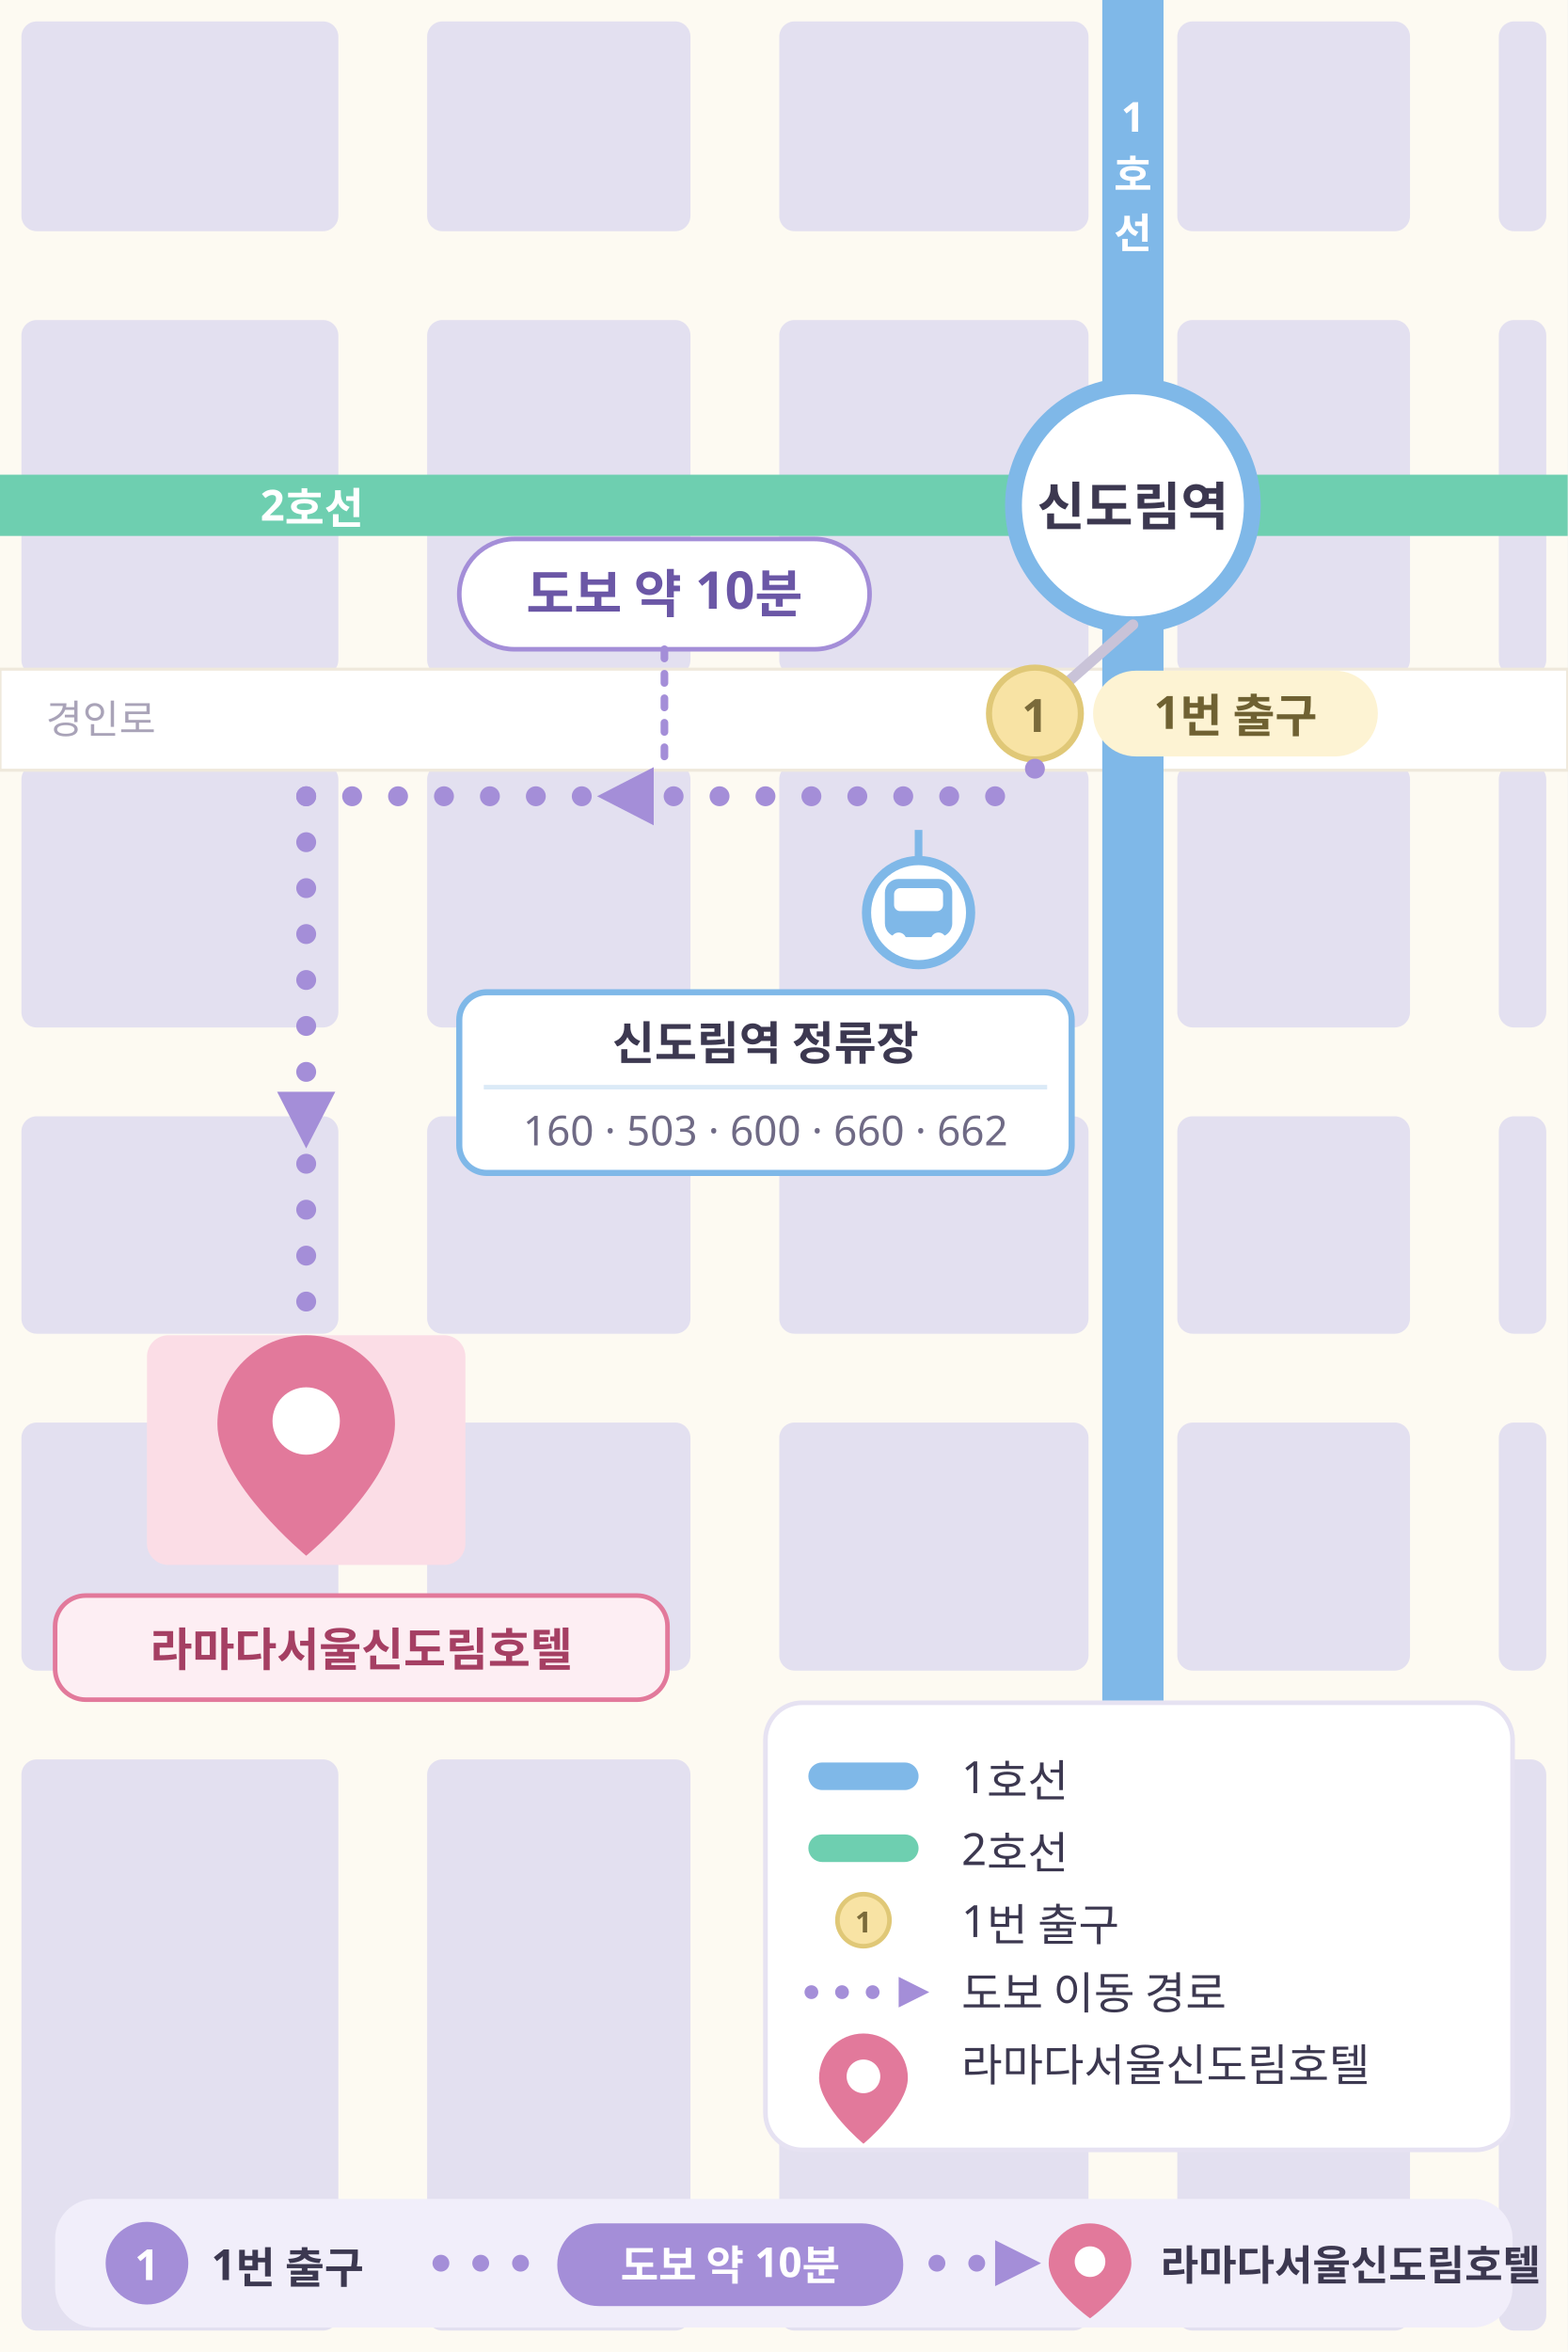
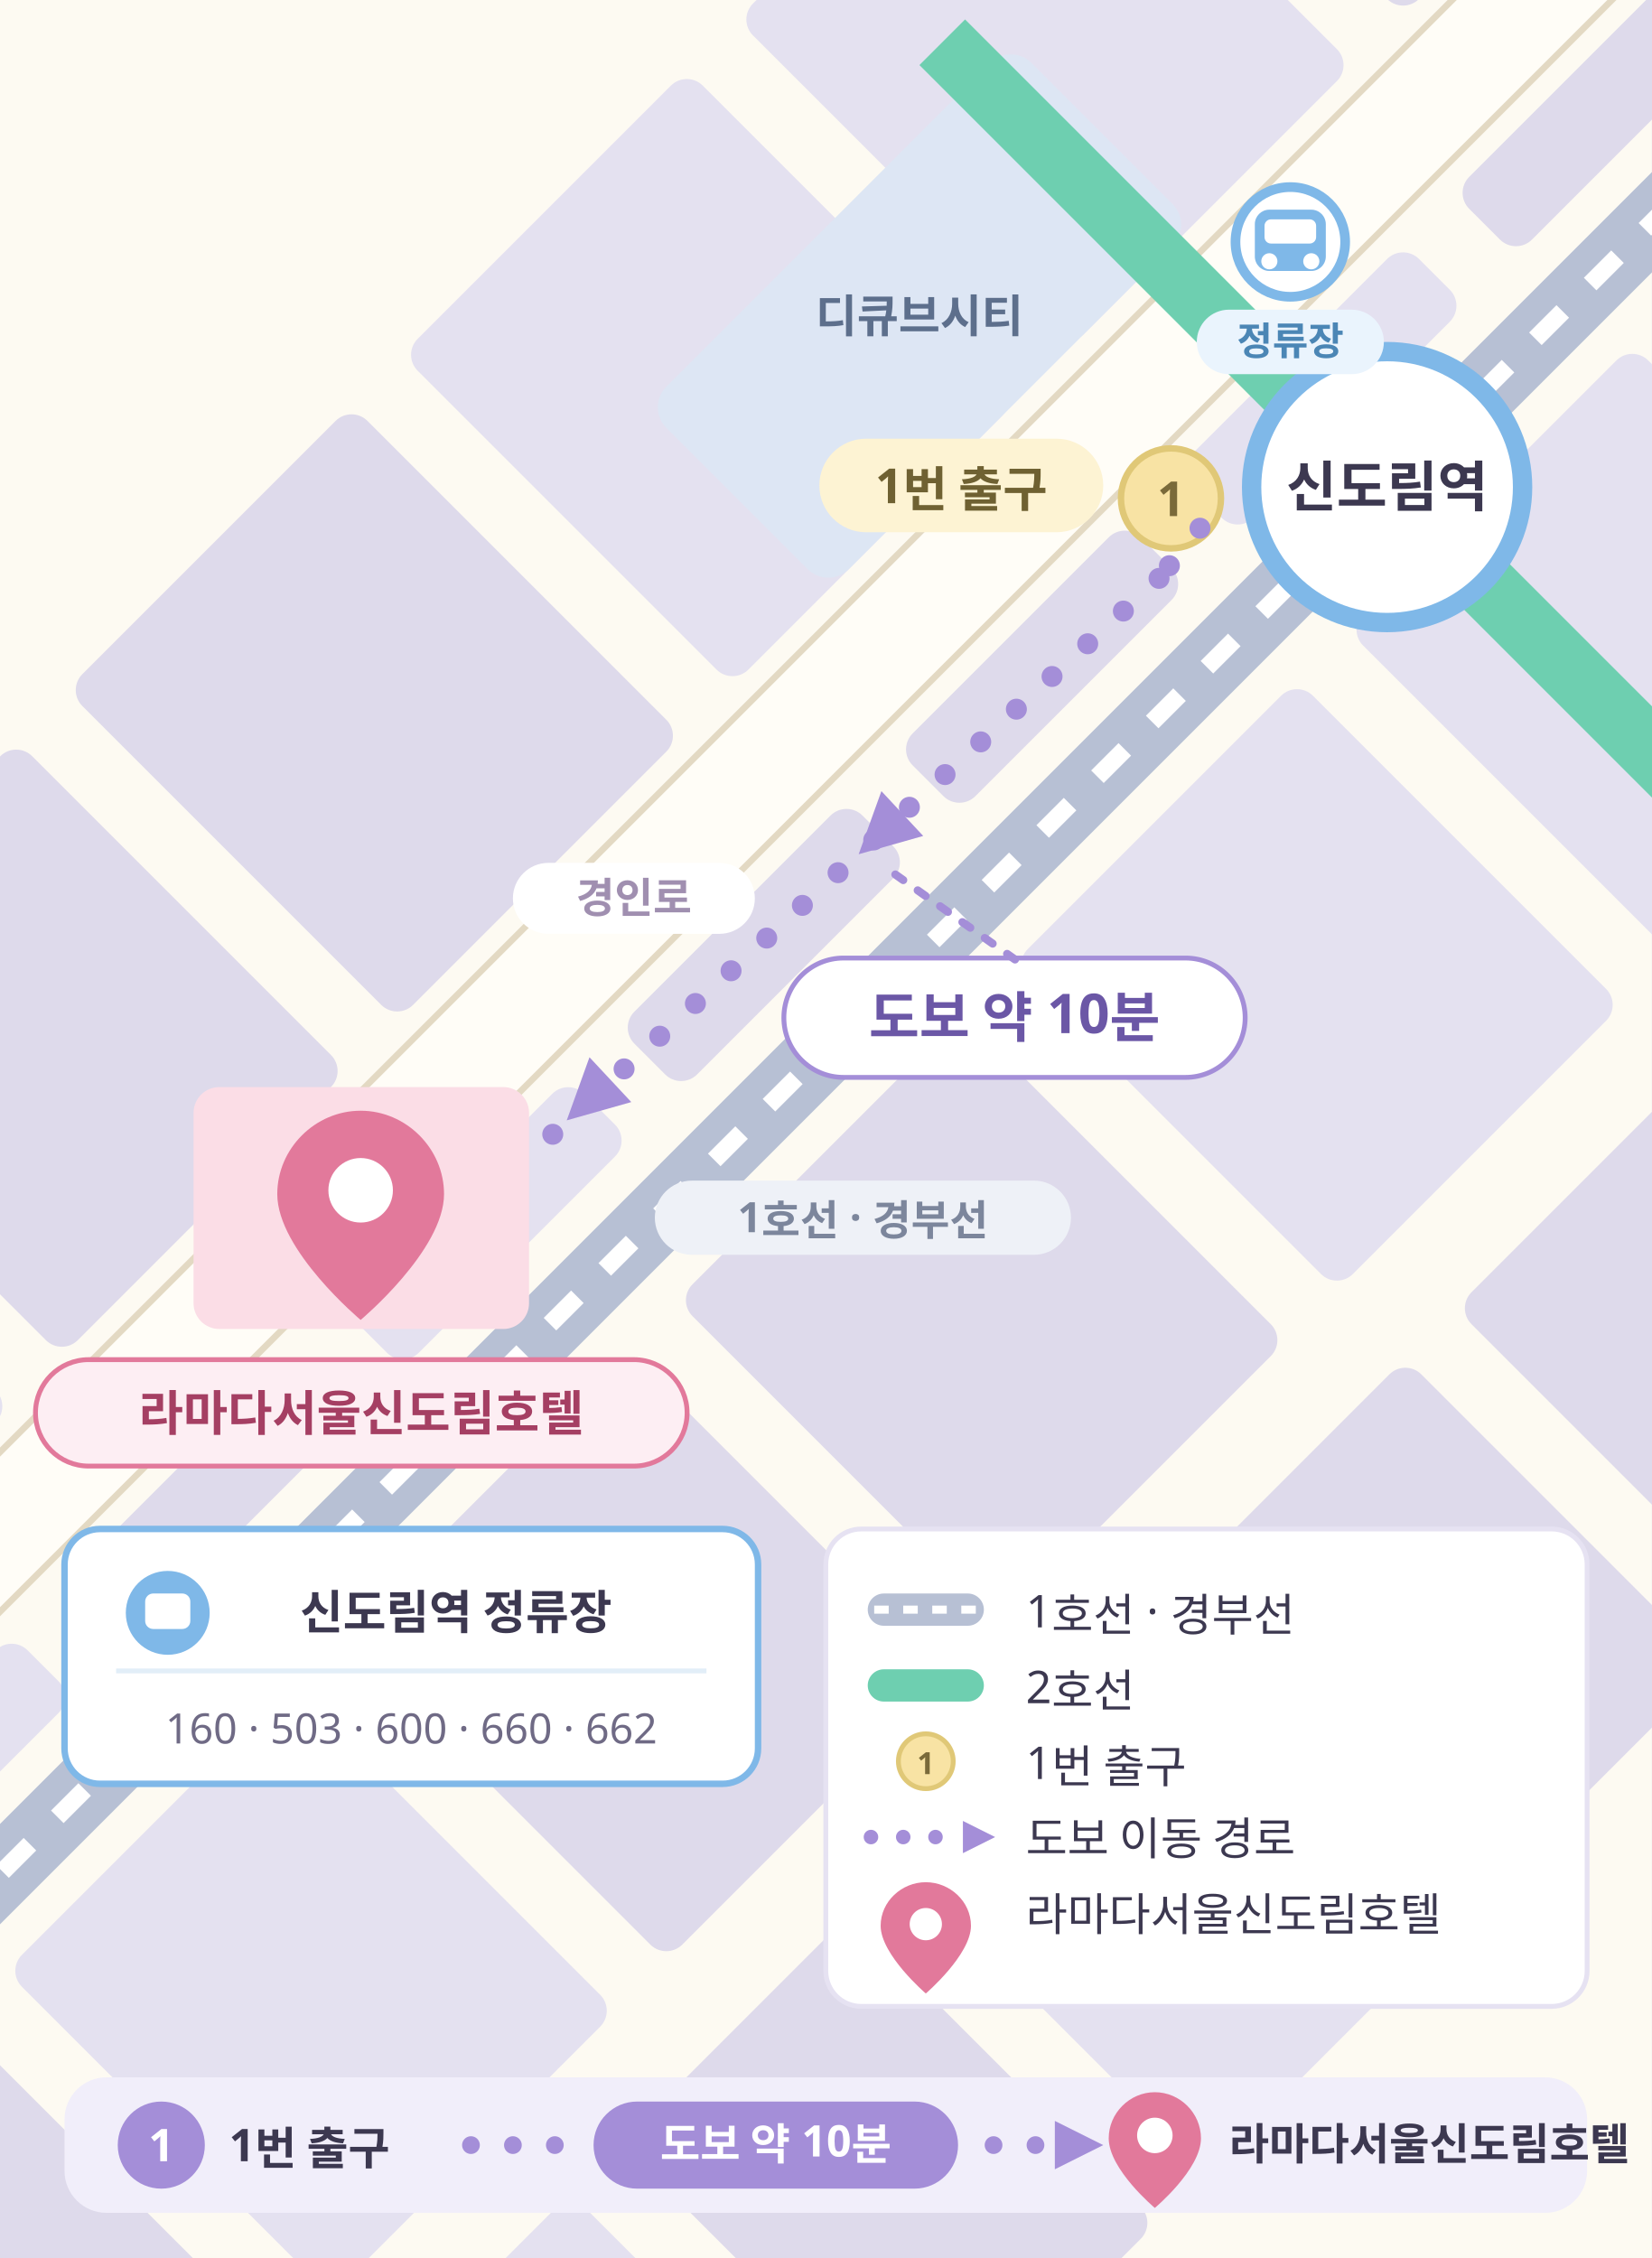
- <svg xmlns="http://www.w3.org/2000/svg" viewBox="0 0 1024 1536" width="1024" height="1536">
-   <rect width="1024" height="1536" fill="#fdfaf2" />
-   <rect x="14" y="14" width="207" height="137" rx="10" fill="#e3e0f0" />
-   <rect x="14" y="209" width="207" height="232" rx="10" fill="#e3e0f0" />
-   <rect x="14" y="499" width="207" height="172" rx="10" fill="#e3e0f0" />
-   <rect x="14" y="729" width="207" height="142" rx="10" fill="#e3e0f0" />
-   <rect x="14" y="929" width="207" height="162" rx="10" fill="#e3e0f0" />
-   <rect x="14" y="1149" width="207" height="373" rx="10" fill="#e3e0f0" />
-   <rect x="279" y="14" width="172" height="137" rx="10" fill="#e3e0f0" />
-   <rect x="279" y="209" width="172" height="232" rx="10" fill="#e3e0f0" />
-   <rect x="279" y="499" width="172" height="172" rx="10" fill="#e3e0f0" />
-   <rect x="279" y="729" width="172" height="142" rx="10" fill="#e3e0f0" />
-   <rect x="279" y="929" width="172" height="162" rx="10" fill="#e3e0f0" />
-   <rect x="279" y="1149" width="172" height="373" rx="10" fill="#e3e0f0" />
-   <rect x="509" y="14" width="202" height="137" rx="10" fill="#e3e0f0" />
-   <rect x="509" y="209" width="202" height="232" rx="10" fill="#e3e0f0" />
-   <rect x="509" y="499" width="202" height="172" rx="10" fill="#e3e0f0" />
-   <rect x="509" y="729" width="202" height="142" rx="10" fill="#e3e0f0" />
-   <rect x="509" y="929" width="202" height="162" rx="10" fill="#e3e0f0" />
-   <rect x="509" y="1149" width="202" height="373" rx="10" fill="#e3e0f0" />
-   <rect x="769" y="14" width="152" height="137" rx="10" fill="#e3e0f0" />
-   <rect x="769" y="209" width="152" height="232" rx="10" fill="#e3e0f0" />
-   <rect x="769" y="499" width="152" height="172" rx="10" fill="#e3e0f0" />
-   <rect x="769" y="729" width="152" height="142" rx="10" fill="#e3e0f0" />
-   <rect x="769" y="929" width="152" height="162" rx="10" fill="#e3e0f0" />
-   <rect x="769" y="1149" width="152" height="373" rx="10" fill="#e3e0f0" />
-   <rect x="979" y="14" width="31" height="137" rx="10" fill="#e3e0f0" />
-   <rect x="979" y="209" width="31" height="232" rx="10" fill="#e3e0f0" />
-   <rect x="979" y="499" width="31" height="172" rx="10" fill="#e3e0f0" />
-   <rect x="979" y="729" width="31" height="142" rx="10" fill="#e3e0f0" />
-   <rect x="979" y="929" width="31" height="162" rx="10" fill="#e3e0f0" />
-   <rect x="979" y="1149" width="31" height="373" rx="10" fill="#e3e0f0" />
-   <rect x="0" y="437" width="1024" height="66" fill="#ffffff" stroke="#efe9dc" stroke-width="2" />
-   <text x="30" y="479" font-family="'Apple SD Gothic Neo','Noto Sans KR','Malgun Gothic',sans-serif" font-size="26" fill="#a9a3b8">경인로</text>
-   <rect x="0" y="310" width="1024" height="40" fill="#6ecfb0" />
-   <text x="170" y="340" font-family="'Apple SD Gothic Neo','Noto Sans KR','Malgun Gothic',sans-serif" font-size="28" font-weight="700" fill="#ffffff">2호선</text>
-   <rect x="720" y="0" width="40" height="1180" fill="#7fb8e8" />
-   <text x="740" y="86" font-family="'Apple SD Gothic Neo','Noto Sans KR','Malgun Gothic',sans-serif" font-size="27" font-weight="700" fill="#ffffff" text-anchor="middle">1</text>
-   <text x="740" y="124" font-family="'Apple SD Gothic Neo','Noto Sans KR','Malgun Gothic',sans-serif" font-size="27" font-weight="700" fill="#ffffff" text-anchor="middle">호</text>
-   <text x="740" y="162" font-family="'Apple SD Gothic Neo','Noto Sans KR','Malgun Gothic',sans-serif" font-size="27" font-weight="700" fill="#ffffff" text-anchor="middle">선</text>
-   <circle cx="740" cy="330" r="78" fill="#ffffff" stroke="#7fb8e8" stroke-width="11" />
-   <text x="740" y="343" font-family="'Apple SD Gothic Neo','Noto Sans KR','Malgun Gothic',sans-serif" font-size="34" font-weight="700" fill="#3c3850" text-anchor="middle">신도림역</text>
-   <line x1="740" y1="408" x2="690" y2="452" stroke="#c9c3d8" stroke-width="7" stroke-linecap="round" />
-   <circle cx="676" cy="466" r="30" fill="#f8e3a4" stroke="#e0c877" stroke-width="4" />
-   <text x="676" y="478" font-family="'Apple SD Gothic Neo','Noto Sans KR','Malgun Gothic',sans-serif" font-size="30" font-weight="700" fill="#7a6a3a" text-anchor="middle">1</text>
-   <rect x="714" y="438" width="186" height="56" rx="28" fill="#fdf3d3" />
-   <text x="807" y="476" font-family="'Apple SD Gothic Neo','Noto Sans KR','Malgun Gothic',sans-serif" font-size="30" font-weight="700" fill="#6f6132" text-anchor="middle">1번 출구</text>
-   <line x1="676" y1="502" x2="676" y2="520" stroke="#a48ed8" stroke-width="13" stroke-linecap="round" stroke-dasharray="0 30" />
-   <line x1="650" y1="520" x2="200" y2="520" stroke="#a48ed8" stroke-width="13" stroke-linecap="round" stroke-dasharray="0 30" />
-   <line x1="200" y1="520" x2="200" y2="880" stroke="#a48ed8" stroke-width="13" stroke-linecap="round" stroke-dasharray="0 30" />
-   <path d="M-17 -19 L20 0 L-17 19 Z" fill="#a48ed8" transform="translate(410 520) rotate(180)" />
-   <path d="M-17 -19 L20 0 L-17 19 Z" fill="#a48ed8" transform="translate(200 730) rotate(90)" />
-   <rect x="300" y="352" width="268" height="72" rx="36" fill="#ffffff" stroke="#a48ed8" stroke-width="3" />
-   <text x="434" y="400" font-family="'Apple SD Gothic Neo','Noto Sans KR','Malgun Gothic',sans-serif" font-size="34" font-weight="700" fill="#6b57a6" text-anchor="middle">도보 약 10분</text>
-   <line x1="434" y1="424" x2="434" y2="500" stroke="#a48ed8" stroke-width="5" stroke-dasharray="6 10" stroke-linecap="round" />
-   <circle cx="600" cy="596" r="34" fill="#ffffff" stroke="#7fb8e8" stroke-width="6" />
-   <rect x="578" y="574" width="44" height="38" rx="9" fill="#7fb8e8" />
-   <rect x="584" y="580" width="32" height="15" rx="4" fill="#ffffff" />
-   <circle cx="587" cy="614" r="5" fill="#ffffff" />
-   <circle cx="613" cy="614" r="5" fill="#ffffff" />
-   <line x1="600" y1="562" x2="600" y2="542" stroke="#7fb8e8" stroke-width="5" />
-   <rect x="300" y="648" width="400" height="118" rx="18" fill="#ffffff" stroke="#7fb8e8" stroke-width="4" />
-   <text x="500" y="692" font-family="'Apple SD Gothic Neo','Noto Sans KR','Malgun Gothic',sans-serif" font-size="30" font-weight="700" fill="#3c3850" text-anchor="middle">신도림역 정류장</text>
-   <line x1="316" y1="710" x2="684" y2="710" stroke="#dbeaf7" stroke-width="3" />
-   <text x="500" y="748" font-family="'Apple SD Gothic Neo','Noto Sans KR','Malgun Gothic',sans-serif" font-size="27" fill="#6f6a85" text-anchor="middle">160 · 503 · 600 · 660 · 662</text>
-   <rect x="96" y="872" width="208" height="150" rx="14" fill="#fbdde6" />
-   <path d="M200 872 C168 872 142 898 142 930 C142 968 200 1016 200 1016 C200 1016 258 968 258 930 C258 898 232 872 200 872 Z" fill="#e2799b" />
-   <circle cx="200" cy="928" r="22" fill="#ffffff" />
-   <rect x="36" y="1042" width="400" height="68" rx="20" fill="#fdeef3" stroke="#e2799b" stroke-width="3" />
-   <text x="236" y="1088" font-family="'Apple SD Gothic Neo','Noto Sans KR','Malgun Gothic',sans-serif" font-size="30" font-weight="700" fill="#a53f63" text-anchor="middle">라마다서울신도림호텔</text>
-   <rect x="500" y="1112" width="488" height="292" rx="24" fill="#ffffff" stroke="#e6e2f2" stroke-width="3" />
-   <rect x="528" y="1151" width="72" height="18" rx="9" fill="#7fb8e8" />
-   <text x="628" y="1171" font-family="'Apple SD Gothic Neo','Noto Sans KR','Malgun Gothic',sans-serif" font-size="29" fill="#3c3850">1호선</text>
-   <rect x="528" y="1198" width="72" height="18" rx="9" fill="#6ecfb0" />
-   <text x="628" y="1218" font-family="'Apple SD Gothic Neo','Noto Sans KR','Malgun Gothic',sans-serif" font-size="29" fill="#3c3850">2호선</text>
-   <circle cx="564" cy="1254" r="17" fill="#f8e3a4" stroke="#e0c877" stroke-width="3" />
-   <text x="564" y="1262" font-family="'Apple SD Gothic Neo','Noto Sans KR','Malgun Gothic',sans-serif" font-size="19" font-weight="700" fill="#7a6a3a" text-anchor="middle">1</text>
-   <text x="628" y="1265" font-family="'Apple SD Gothic Neo','Noto Sans KR','Malgun Gothic',sans-serif" font-size="29" fill="#3c3850">1번 출구</text>
-   <line x1="530" y1="1301" x2="586" y2="1301" stroke="#a48ed8" stroke-width="9" stroke-linecap="round" stroke-dasharray="0 20" />
-   <path d="M-9 -10 L11 0 L-9 10 Z" fill="#a48ed8" transform="translate(596 1301)" />
-   <text x="628" y="1312" font-family="'Apple SD Gothic Neo','Noto Sans KR','Malgun Gothic',sans-serif" font-size="29" fill="#3c3850">도보 이동 경로</text>
-   <path d="M564 1328 C548 1328 535 1341 535 1357 C535 1376 564 1400 564 1400 C564 1400 593 1376 593 1357 C593 1341 580 1328 564 1328 Z" fill="#e2799b" />
-   <circle cx="564" cy="1356" r="11" fill="#ffffff" />
-   <text x="628" y="1359" font-family="'Apple SD Gothic Neo','Noto Sans KR','Malgun Gothic',sans-serif" font-size="29" fill="#3c3850">라마다서울신도림호텔</text>
-   <rect x="36" y="1436" width="952" height="84" rx="26" fill="#f1eefa" />
-   <circle cx="96" cy="1478" r="27" fill="#a48ed8" />
-   <text x="96" y="1489" font-family="'Apple SD Gothic Neo','Noto Sans KR','Malgun Gothic',sans-serif" font-size="28" font-weight="700" fill="#ffffff" text-anchor="middle">1</text>
-   <text x="138" y="1489" font-family="'Apple SD Gothic Neo','Noto Sans KR','Malgun Gothic',sans-serif" font-size="28" font-weight="700" fill="#3c3850">1번 출구</text>
-   <line x1="288" y1="1478" x2="344" y2="1478" stroke="#a48ed8" stroke-width="11" stroke-linecap="round" stroke-dasharray="0 26" />
-   <rect x="364" y="1452" width="226" height="54" rx="27" fill="#a48ed8" />
-   <text x="477" y="1489" font-family="'Apple SD Gothic Neo','Noto Sans KR','Malgun Gothic',sans-serif" font-size="27" font-weight="700" fill="#ffffff" text-anchor="middle">도보 약 10분</text>
-   <line x1="612" y1="1478" x2="640" y2="1478" stroke="#a48ed8" stroke-width="11" stroke-linecap="round" stroke-dasharray="0 26" />
-   <path d="M-14 -15 L16 0 L-14 15 Z" fill="#a48ed8" transform="translate(664 1478)" />
-   <path d="M712 1452 C697 1452 685 1464 685 1478 C685 1495 712 1514 712 1514 C712 1514 739 1495 739 1478 C739 1464 727 1452 712 1452 Z" fill="#e2799b" />
-   <circle cx="712" cy="1477" r="10" fill="#ffffff" />
-   <text x="758" y="1489" font-family="'Apple SD Gothic Neo','Noto Sans KR','Malgun Gothic',sans-serif" font-size="27" font-weight="700" fill="#3c3850">라마다서울신도림호텔</text>
+ <svg xmlns="http://www.w3.org/2000/svg" viewBox="0 0 1024 1400" width="1024" height="1400">
+   <rect width="1024" height="1400" fill="#fdfaf2" />
+   <g transform="translate(860 302) rotate(-45) translate(-1150 -790)">
+     <rect x="-400" y="300" width="250" height="290" rx="14" fill="#dedaeb" />
+     <rect x="-106" y="300" width="250" height="290" rx="14" fill="#e4e1f0" />
+     <rect x="188" y="300" width="250" height="290" rx="14" fill="#dedaeb" />
+     <rect x="482" y="300" width="250" height="290" rx="14" fill="#dedaeb" />
+     <rect x="776" y="300" width="250" height="290" rx="14" fill="#e4e1f0" />
+     <rect x="1070" y="300" width="250" height="290" rx="14" fill="#e4e1f0" />
+     <rect x="1364" y="300" width="250" height="290" rx="14" fill="#dedaeb" />
+     <rect x="1658" y="300" width="250" height="290" rx="14" fill="#dedaeb" />
+     <rect x="1952" y="300" width="250" height="290" rx="14" fill="#e4e1f0" />
+     <rect x="-400" y="690" width="200" height="55" rx="14" fill="#dedaeb" />
+     <rect x="-156" y="690" width="200" height="55" rx="14" fill="#e4e1f0" />
+     <rect x="88" y="690" width="200" height="55" rx="14" fill="#dedaeb" />
+     <rect x="332" y="690" width="200" height="55" rx="14" fill="#e4e1f0" />
+     <rect x="576" y="690" width="200" height="55" rx="14" fill="#dedaeb" />
+     <rect x="820" y="690" width="200" height="55" rx="14" fill="#dedaeb" />
+     <rect x="1064" y="690" width="200" height="55" rx="14" fill="#e4e1f0" />
+     <rect x="1308" y="690" width="200" height="55" rx="14" fill="#dedaeb" />
+     <rect x="1552" y="690" width="200" height="55" rx="14" fill="#e4e1f0" />
+     <rect x="1796" y="690" width="200" height="55" rx="14" fill="#dedaeb" />
+     <rect x="2040" y="690" width="200" height="55" rx="14" fill="#dedaeb" />
+     <rect x="-400" y="835" width="250" height="285" rx="14" fill="#dedaeb" />
+     <rect x="-106" y="835" width="250" height="285" rx="14" fill="#e4e1f0" />
+     <rect x="188" y="835" width="250" height="285" rx="14" fill="#dedaeb" />
+     <rect x="482" y="835" width="250" height="285" rx="14" fill="#dedaeb" />
+     <rect x="776" y="835" width="250" height="285" rx="14" fill="#e4e1f0" />
+     <rect x="1070" y="835" width="250" height="285" rx="14" fill="#e4e1f0" />
+     <rect x="1364" y="835" width="250" height="285" rx="14" fill="#dedaeb" />
+     <rect x="1658" y="835" width="250" height="285" rx="14" fill="#dedaeb" />
+     <rect x="1952" y="835" width="250" height="285" rx="14" fill="#e4e1f0" />
+     <rect x="-400" y="1180" width="200" height="270" rx="14" fill="#dedaeb" />
+     <rect x="-156" y="1180" width="200" height="270" rx="14" fill="#e4e1f0" />
+     <rect x="88" y="1180" width="200" height="270" rx="14" fill="#dedaeb" />
+     <rect x="332" y="1180" width="200" height="270" rx="14" fill="#e4e1f0" />
+     <rect x="576" y="1180" width="200" height="270" rx="14" fill="#dedaeb" />
+     <rect x="820" y="1180" width="200" height="270" rx="14" fill="#dedaeb" />
+     <rect x="1064" y="1180" width="200" height="270" rx="14" fill="#e4e1f0" />
+     <rect x="1308" y="1180" width="200" height="270" rx="14" fill="#dedaeb" />
+     <rect x="1552" y="1180" width="200" height="270" rx="14" fill="#e4e1f0" />
+     <rect x="1796" y="1180" width="200" height="270" rx="14" fill="#dedaeb" />
+     <rect x="2040" y="1180" width="200" height="270" rx="14" fill="#dedaeb" />
+     <rect x="860" y="430" width="320" height="160" rx="18" fill="#dde6f4" />
+   </g>
+   <line x1="-342.1" y1="1291.9" x2="1425.7" y2="-475.8" stroke="#e3d9c3" stroke-width="74" stroke-linecap="butt" />
+   <line x1="-342.1" y1="1291.9" x2="1425.7" y2="-475.8" stroke="#fffdf7" stroke-width="66" stroke-linecap="butt" />
+   <line x1="-236.0" y1="1398.0" x2="1531.8" y2="-369.8" stroke="#b7c0d4" stroke-width="44" stroke-linecap="butt" />
+   <line x1="-236.0" y1="1398.0" x2="1531.8" y2="-369.8" stroke="#ffffff" stroke-width="11" stroke-linecap="butt" stroke-dasharray="24 24" />
+   <line x1="584.2" y1="26.2" x2="1114.6" y2="556.6" stroke="#6ecfb0" stroke-width="40" stroke-linecap="butt" />
+   <text x="1083" y="534" font-family="'Apple SD Gothic Neo','Noto Sans KR','Malgun Gothic',sans-serif" font-size="27" font-weight="700" fill="#3fae91" text-anchor="middle">2호선</text>
+   <rect x="318" y="535" width="150" height="44" rx="22" fill="#ffffff" />
+   <text x="393" y="566" font-family="'Apple SD Gothic Neo','Noto Sans KR','Malgun Gothic',sans-serif" font-size="26" font-weight="700" fill="#a08fb0" text-anchor="middle">경인로</text>
+   <rect x="406" y="732" width="258" height="46" rx="23" fill="#eef1f7" />
+   <text x="535" y="764" font-family="'Apple SD Gothic Neo','Noto Sans KR','Malgun Gothic',sans-serif" font-size="26" font-weight="700" fill="#7c869c" text-anchor="middle">1호선 · 경부선</text>
+   <circle cx="860" cy="302" r="84" fill="#ffffff" stroke="#7fb8e8" stroke-width="12" />
+   <text x="860" y="314" font-family="'Apple SD Gothic Neo','Noto Sans KR','Malgun Gothic',sans-serif" font-size="34" font-weight="700" fill="#3c3850" text-anchor="middle">신도림역</text>
+   <text x="570" y="206" font-family="'Apple SD Gothic Neo','Noto Sans KR','Malgun Gothic',sans-serif" font-size="28" font-weight="700" fill="#5d6f8c" text-anchor="middle">디큐브시티</text>
+   <circle cx="726" cy="309" r="31" fill="#f8e3a4" stroke="#e0c877" stroke-width="4" />
+   <text x="726" y="320" font-family="'Apple SD Gothic Neo','Noto Sans KR','Malgun Gothic',sans-serif" font-size="30" font-weight="700" fill="#7a6a3a" text-anchor="middle">1</text>
+   <rect x="508" y="272" width="176" height="58" rx="29" fill="#fdf3d3" />
+   <text x="596" y="312" font-family="'Apple SD Gothic Neo','Noto Sans KR','Malgun Gothic',sans-serif" font-size="30" font-weight="700" fill="#6f6132" text-anchor="middle">1번 출구</text>
+   <circle cx="800" cy="150" r="34" fill="#ffffff" stroke="#7fb8e8" stroke-width="6" />
+   <rect x="778" y="130" width="44" height="38" rx="9" fill="#7fb8e8" />
+   <rect x="784" y="136" width="32" height="15" rx="4" fill="#ffffff" />
+   <circle cx="787" cy="162" r="5" fill="#ffffff" />
+   <circle cx="813" cy="162" r="5" fill="#ffffff" />
+   <rect x="742" y="192" width="116" height="40" rx="20" fill="#eaf4fd" />
+   <text x="800" y="220" font-family="'Apple SD Gothic Neo','Noto Sans KR','Malgun Gothic',sans-serif" font-size="24" font-weight="700" fill="#4b86b5" text-anchor="middle">정류장</text>
+   <line x1="744.0" y1="327.5" x2="718.6" y2="358.6" stroke="#a48ed8" stroke-width="13" stroke-linecap="round" stroke-dasharray="0 30" />
+   <line x1="718.6" y1="358.6" x2="309.2" y2="734.0" stroke="#a48ed8" stroke-width="13" stroke-linecap="round" stroke-dasharray="0 30" />
+   <line x1="309.2" y1="734.0" x2="243.4" y2="746.1" stroke="#a48ed8" stroke-width="13" stroke-linecap="round" stroke-dasharray="0 30" />
+   <path d="M-17 -19 L20 0 L-17 19 Z" fill="#a48ed8" transform="translate(547 516) rotate(137) scale(1.0)" />
+   <path d="M-17 -19 L20 0 L-17 19 Z" fill="#a48ed8" transform="translate(366 681) rotate(137) scale(1.0)" />
+   <rect x="486" y="594" width="286" height="74" rx="37" fill="#ffffff" stroke="#a48ed8" stroke-width="3" />
+   <text x="629" y="643" font-family="'Apple SD Gothic Neo','Noto Sans KR','Malgun Gothic',sans-serif" font-size="34" font-weight="700" fill="#6b57a6" text-anchor="middle">도보 약 10분</text>
+   <line x1="629.3" y1="594.9" x2="553.3" y2="540.9" stroke="#a48ed8" stroke-width="5" stroke-linecap="round" stroke-dasharray="6 11" />
+   <rect x="120" y="674" width="208" height="150" rx="16" fill="#fbdde6" />
+   <path d="M223.604 688.664 C195.404 688.664 171.904 712.164 171.904 740.364 C171.904 775.144 223.604 818.384 223.604 818.384 C223.604 818.384 275.304 775.144 275.304 740.364 C275.304 712.164 251.804 688.664 223.604 688.664 Z" fill="#e2799b" />
+   <circle cx="223.604" cy="738" r="20" fill="#ffffff" />
+   <rect x="22" y="843" width="404" height="66" rx="33" fill="#fdeef3" stroke="#e2799b" stroke-width="3" />
+   <text x="224" y="887" font-family="'Apple SD Gothic Neo','Noto Sans KR','Malgun Gothic',sans-serif" font-size="30" font-weight="700" fill="#a53f63" text-anchor="middle">라마다서울신도림호텔</text>
+   <rect x="40" y="948" width="430" height="158" rx="22" fill="#ffffff" stroke="#7fb8e8" stroke-width="4" />
+   <circle cx="104" cy="1000" r="26" fill="#7fb8e8" />
+   <rect x="90" y="988" width="28" height="22" rx="5" fill="#ffffff" />
+   <text x="186" y="1010" font-family="'Apple SD Gothic Neo','Noto Sans KR','Malgun Gothic',sans-serif" font-size="29" font-weight="700" fill="#3c3850" text-anchor="start">신도림역 정류장</text>
+   <line x1="72" y1="1036" x2="438" y2="1036" stroke="#e2eef8" stroke-width="3" />
+   <text x="255" y="1081" font-family="'Apple SD Gothic Neo','Noto Sans KR','Malgun Gothic',sans-serif" font-size="26" font-weight="400" fill="#6f6a85" text-anchor="middle">160 · 503 · 600 · 660 · 662</text>
+   <rect x="512" y="948" width="472" height="296" rx="22" fill="#ffffff" stroke="#e6e2f2" stroke-width="3" />
+   <rect x="538" y="988" width="72" height="20" rx="10" fill="#b7c0d4" />
+   <line x1="542" y1="998" x2="606" y2="998" stroke="#ffffff" stroke-width="5" stroke-dasharray="9 9" />
+   <text x="636" y="1009" font-family="'Apple SD Gothic Neo','Noto Sans KR','Malgun Gothic',sans-serif" font-size="28" fill="#3c3850">1호선 · 경부선</text>
+   <rect x="538" y="1035" width="72" height="20" rx="10" fill="#6ecfb0" />
+   <text x="636" y="1056" font-family="'Apple SD Gothic Neo','Noto Sans KR','Malgun Gothic',sans-serif" font-size="28" fill="#3c3850">2호선</text>
+   <circle cx="574" cy="1092" r="17" fill="#f8e3a4" stroke="#e0c877" stroke-width="3" />
+   <text x="574" y="1100" font-family="'Apple SD Gothic Neo','Noto Sans KR','Malgun Gothic',sans-serif" font-size="19" font-weight="700" fill="#7a6a3a" text-anchor="middle">1</text>
+   <text x="636" y="1103" font-family="'Apple SD Gothic Neo','Noto Sans KR','Malgun Gothic',sans-serif" font-size="28" fill="#3c3850">1번 출구</text>
+   <line x1="540" y1="1139" x2="596" y2="1139" stroke="#a48ed8" stroke-width="9" stroke-linecap="round" stroke-dasharray="0 20" />
+   <path d="M-9 -10 L11 0 L-9 10 Z" fill="#a48ed8" transform="translate(606 1139)" />
+   <text x="636" y="1150" font-family="'Apple SD Gothic Neo','Noto Sans KR','Malgun Gothic',sans-serif" font-size="28" fill="#3c3850">도보 이동 경로</text>
+   <path d="M574 1167 C559 1167 546 1179 546 1194 C546 1212 574 1236 574 1236 C574 1236 602 1212 602 1194 C602 1179 589 1167 574 1167 Z" fill="#e2799b" />
+   <circle cx="574" cy="1193" r="10" fill="#ffffff" />
+   <text x="636" y="1197" font-family="'Apple SD Gothic Neo','Noto Sans KR','Malgun Gothic',sans-serif" font-size="28" fill="#3c3850">라마다서울신도림호텔</text>
+   <rect x="40" y="1288" width="944" height="84" rx="26" fill="#f1eefa" />
+   <circle cx="100" cy="1330" r="27" fill="#a48ed8" />
+   <text x="100" y="1340" font-family="'Apple SD Gothic Neo','Noto Sans KR','Malgun Gothic',sans-serif" font-size="28" font-weight="700" fill="#ffffff" text-anchor="middle">1</text>
+   <text x="142" y="1340" font-family="'Apple SD Gothic Neo','Noto Sans KR','Malgun Gothic',sans-serif" font-size="28" font-weight="700" fill="#3c3850" text-anchor="start">1번 출구</text>
+   <line x1="292.0" y1="1330.0" x2="348.0" y2="1330.0" stroke="#a48ed8" stroke-width="11" stroke-linecap="round" stroke-dasharray="0 26" />
+   <rect x="368" y="1303" width="226" height="54" rx="27" fill="#a48ed8" />
+   <text x="481" y="1339" font-family="'Apple SD Gothic Neo','Noto Sans KR','Malgun Gothic',sans-serif" font-size="27" font-weight="700" fill="#ffffff" text-anchor="middle">도보 약 10분</text>
+   <line x1="616.0" y1="1330.0" x2="644.0" y2="1330.0" stroke="#a48ed8" stroke-width="11" stroke-linecap="round" stroke-dasharray="0 26" />
+   <path d="M-14 -15 L16 0 L-14 15 Z" fill="#a48ed8" transform="translate(668 1330)" />
+   <path d="M716 1297.2 C700.4 1297.2 687.4 1310.2 687.4 1325.8 C687.4 1345.04 716 1368.96 716 1368.96 C716 1368.96 744.6 1345.04 744.6 1325.8 C744.6 1310.2 731.6 1297.2 716 1297.2 Z" fill="#e2799b" />
+   <circle cx="716" cy="1324" r="11" fill="#ffffff" />
+   <text x="762" y="1339" font-family="'Apple SD Gothic Neo','Noto Sans KR','Malgun Gothic',sans-serif" font-size="27" font-weight="700" fill="#3c3850" text-anchor="start">라마다서울신도림호텔</text>
</svg>
